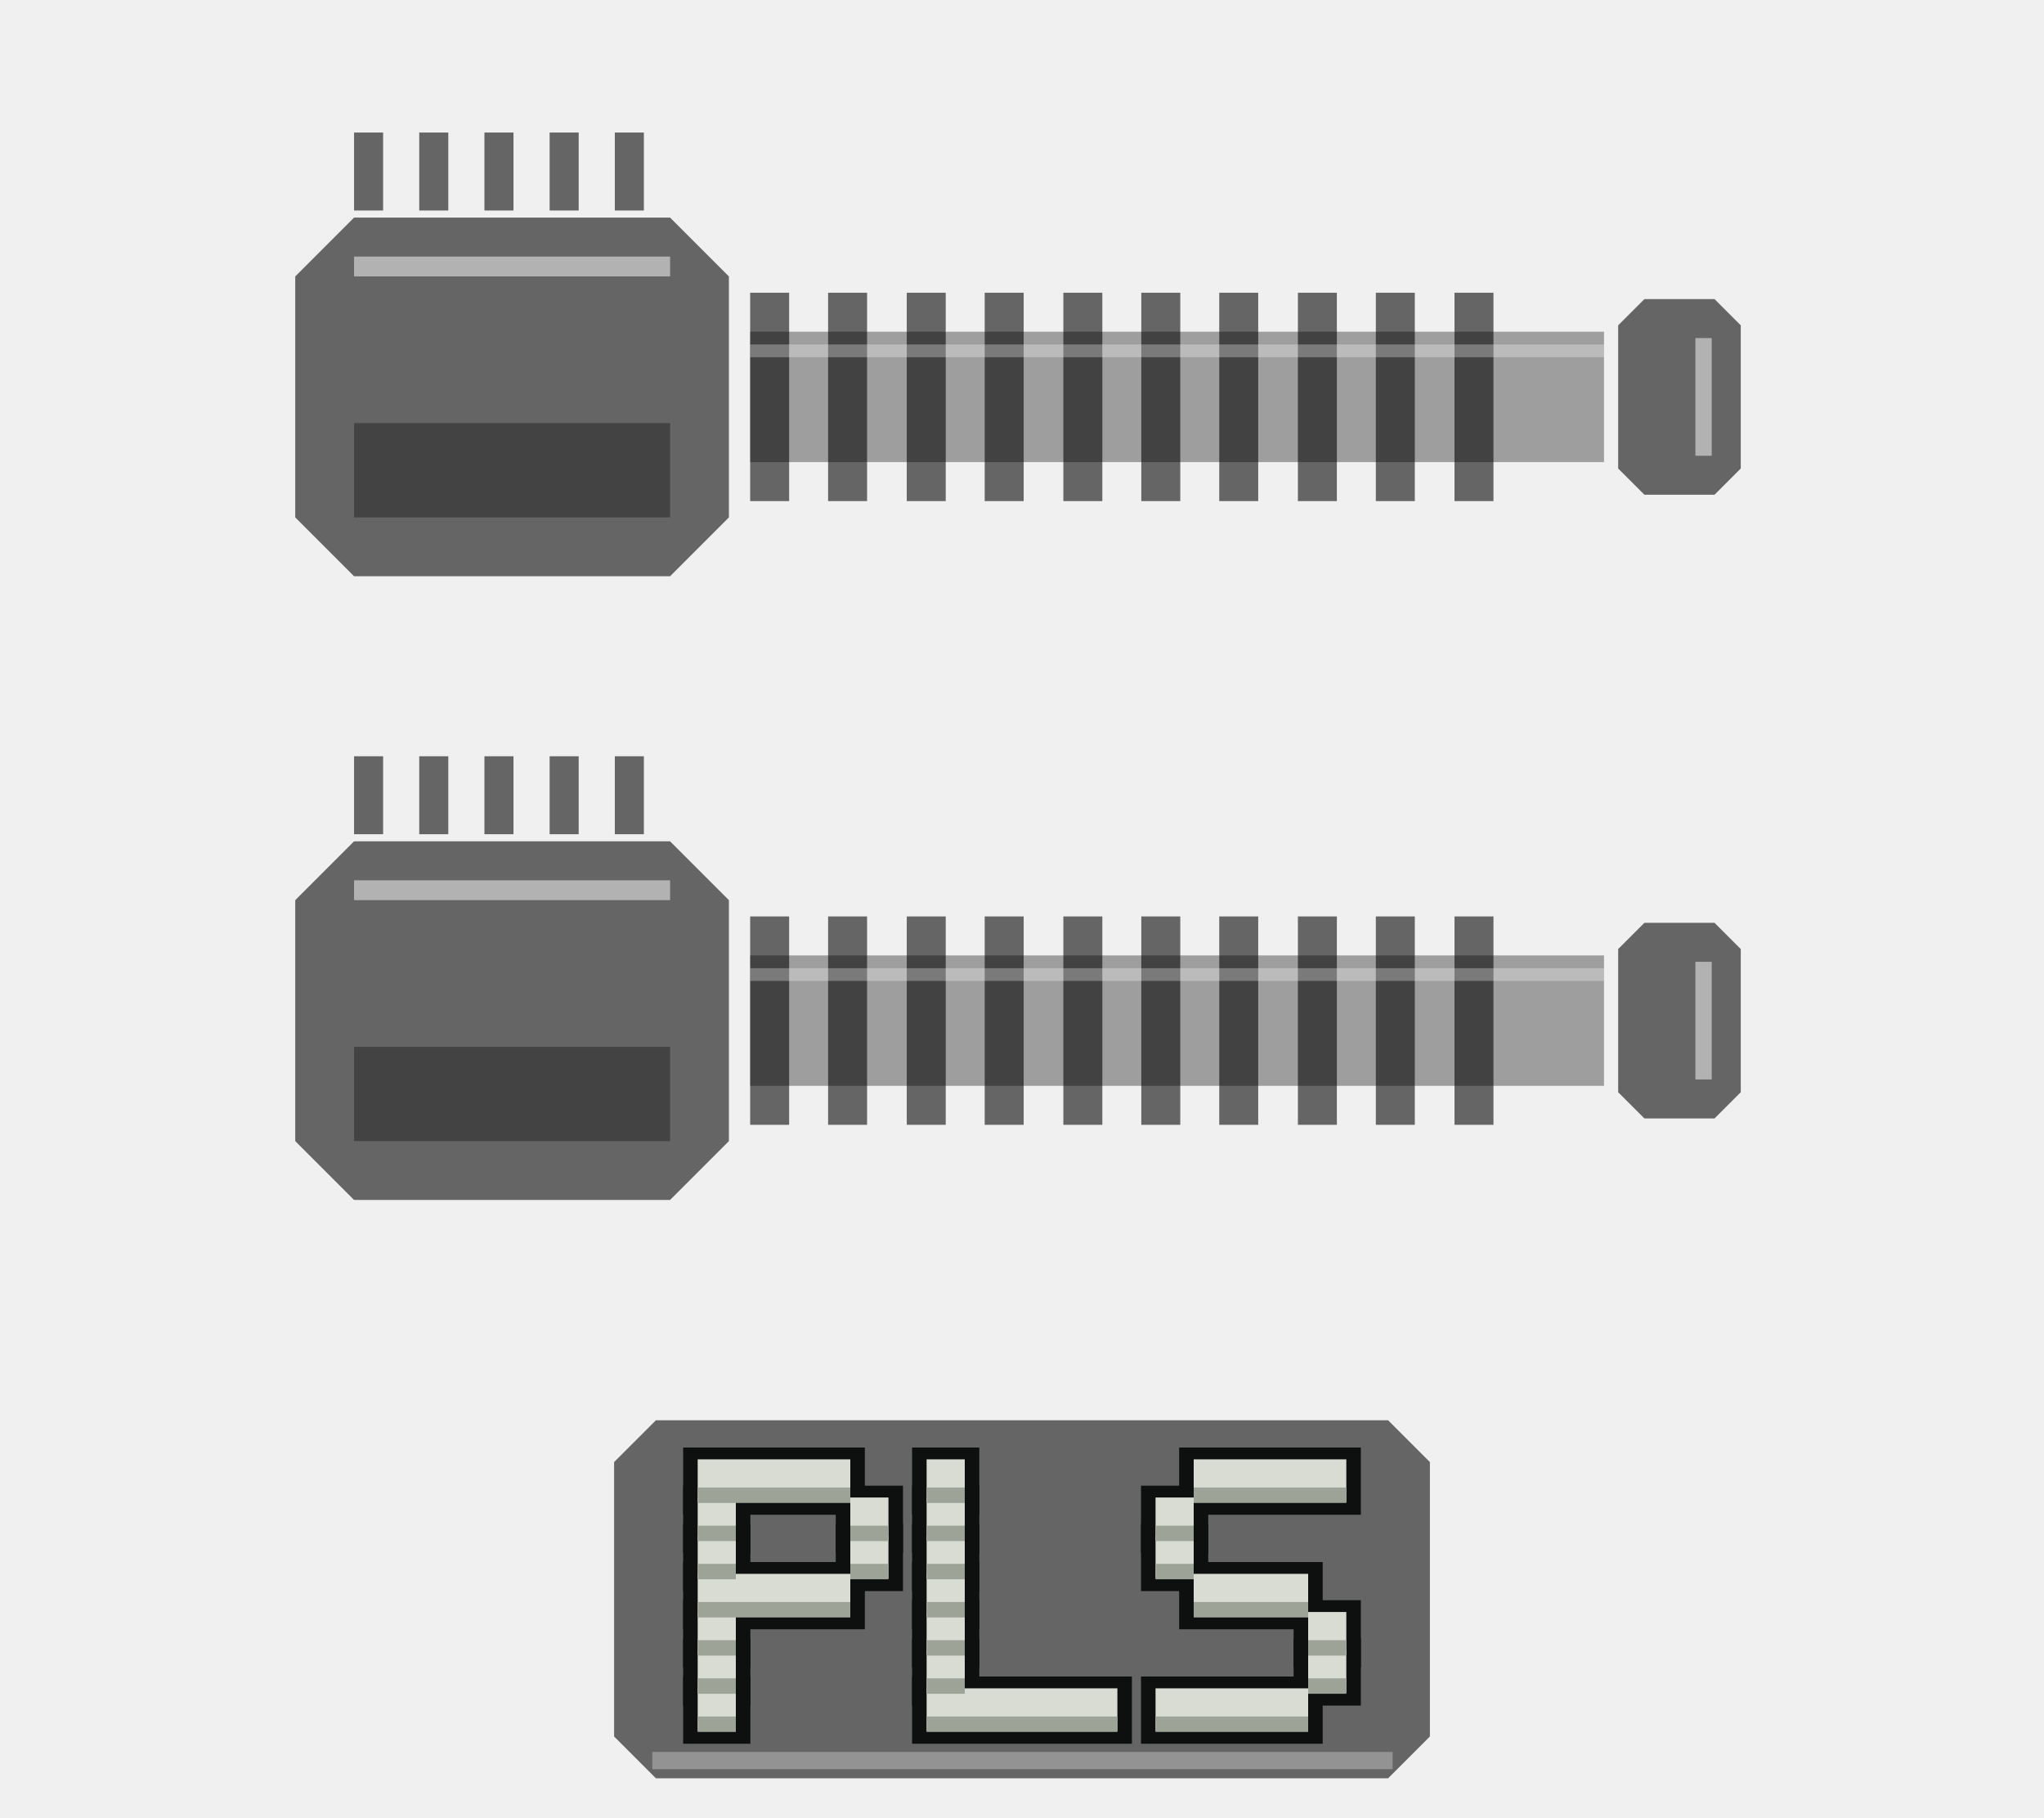
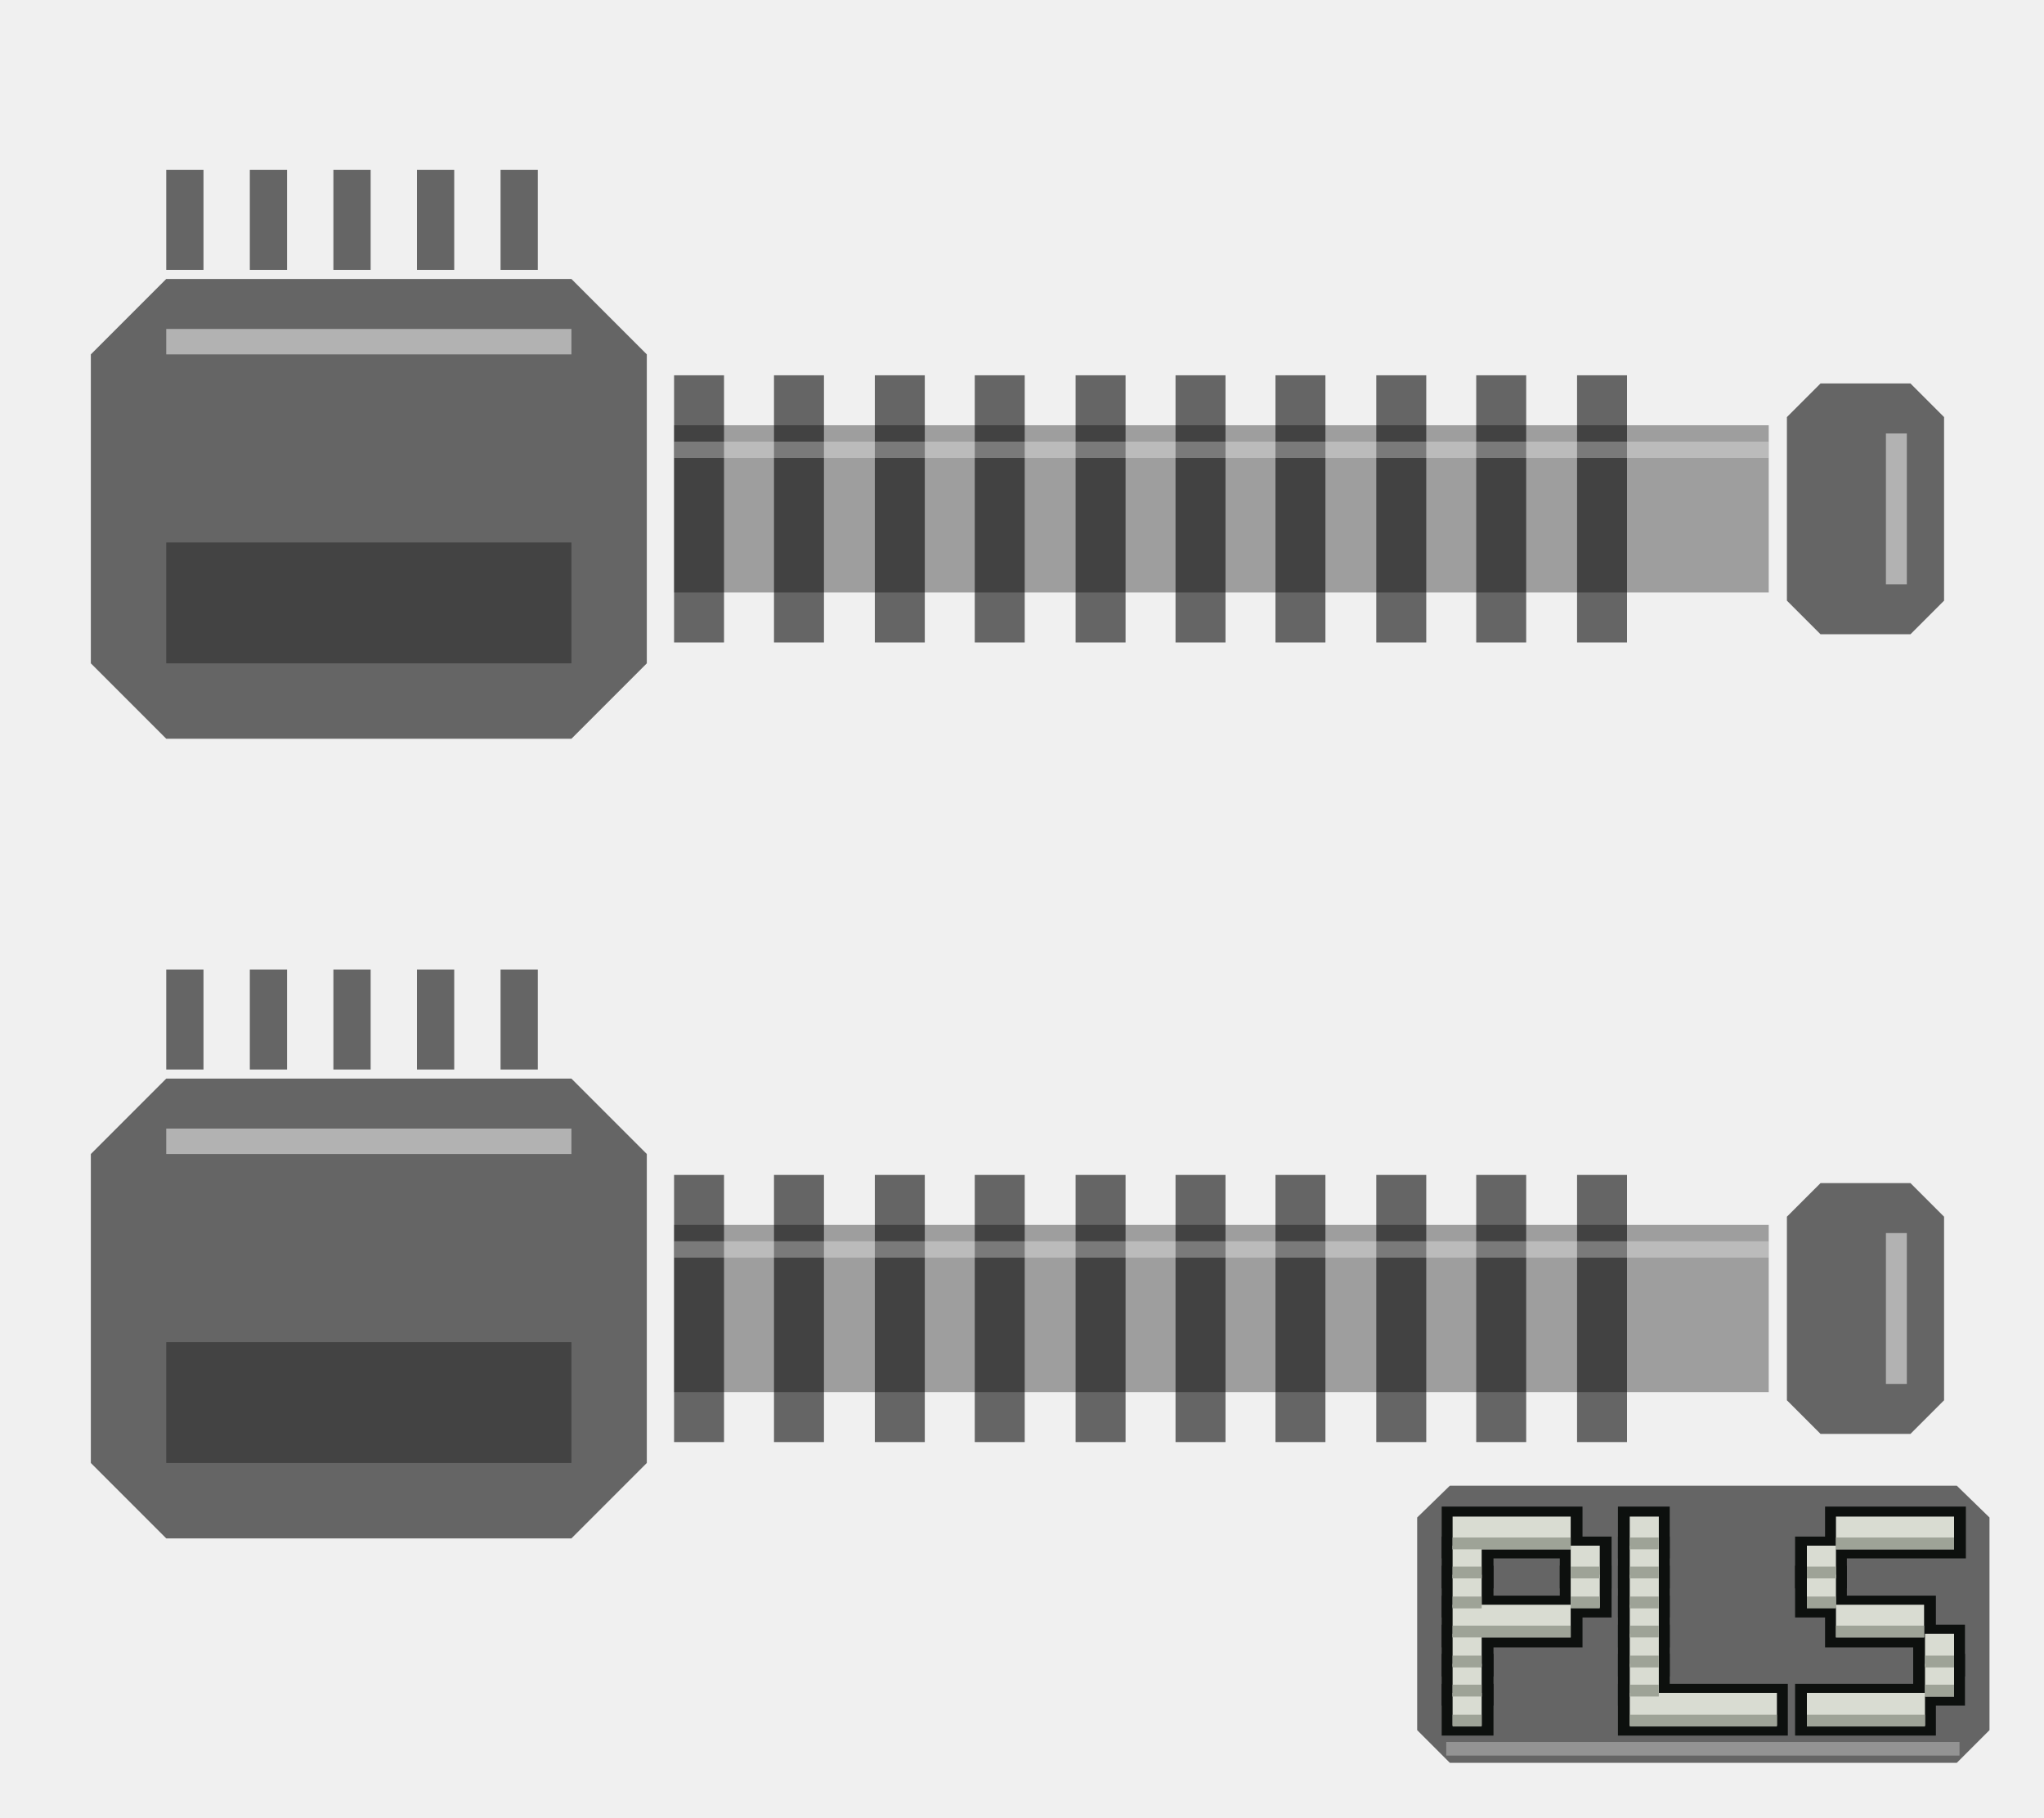
<svg xmlns="http://www.w3.org/2000/svg" viewBox="0 0 225 200">
-   <g transform="translate(24.7 0) scale(0.78)">
-     <polygon points="18.3,30.7 62.9,30.7 71.2,39 71.2,73 62.9,81.3 18.3,81.3 10,73 10,39" fill="#000000" fill-opacity="0.58" />
-     <rect x="18.3" y="18.7" width="4.1" height="11" fill="#000000" fill-opacity="0.58" />
-     <rect x="27.5" y="18.7" width="4.1" height="11" fill="#000000" fill-opacity="0.58" />
-     <rect x="36.7" y="18.7" width="4.1" height="11" fill="#000000" fill-opacity="0.58" />
-     <rect x="45.9" y="18.7" width="4.1" height="11" fill="#000000" fill-opacity="0.58" />
-     <rect x="55.1" y="18.7" width="4.1" height="11" fill="#000000" fill-opacity="0.58" />
-     <rect x="18.3" y="36.2" width="44.6" height="2.8" fill="#ffffff" fill-opacity="0.5" />
-     <rect x="18.3" y="59.7" width="44.6" height="13.3" fill="#000000" fill-opacity="0.34" />
-     <rect x="74.2" y="46.8" width="120.5" height="18.4" fill="#000000" fill-opacity="0.34" />
-     <rect x="74.2" y="41.3" width="5.5" height="29.4" fill="#000000" fill-opacity="0.58" />
-     <rect x="85.2" y="41.3" width="5.5" height="29.4" fill="#000000" fill-opacity="0.58" />
-     <rect x="96.3" y="41.3" width="5.5" height="29.4" fill="#000000" fill-opacity="0.58" />
-     <rect x="107.3" y="41.3" width="5.5" height="29.4" fill="#000000" fill-opacity="0.58" />
-     <rect x="118.4" y="41.3" width="5.5" height="29.4" fill="#000000" fill-opacity="0.58" />
-     <rect x="129.4" y="41.3" width="5.5" height="29.4" fill="#000000" fill-opacity="0.58" />
-     <rect x="140.4" y="41.3" width="5.5" height="29.4" fill="#000000" fill-opacity="0.58" />
-     <rect x="151.5" y="41.3" width="5.5" height="29.4" fill="#000000" fill-opacity="0.58" />
-     <rect x="162.5" y="41.3" width="5.5" height="29.4" fill="#000000" fill-opacity="0.58" />
-     <rect x="173.6" y="41.3" width="5.5" height="29.4" fill="#000000" fill-opacity="0.58" />
-     <rect x="74.2" y="48.6" width="120.5" height="1.8" fill="#ffffff" fill-opacity="0.3" />
-     <polygon points="200.4,42.2 210.3,42.2 214,45.9 214,66.1 210.3,69.8 200.4,69.8 196.7,66.1 196.7,45.9" fill="#000000" fill-opacity="0.58" />
-     <rect x="207.6" y="47.7" width="2.3" height="16.6" fill="#ffffff" fill-opacity="0.5" />
-     <polygon points="18.3,118.7 62.9,118.7 71.2,127 71.2,161 62.9,169.3 18.3,169.3 10,161 10,127" fill="#000000" fill-opacity="0.58" />
-     <rect x="18.3" y="106.7" width="4.1" height="11" fill="#000000" fill-opacity="0.58" />
-     <rect x="27.5" y="106.7" width="4.1" height="11" fill="#000000" fill-opacity="0.58" />
-     <rect x="36.7" y="106.7" width="4.1" height="11" fill="#000000" fill-opacity="0.58" />
-     <rect x="45.9" y="106.7" width="4.1" height="11" fill="#000000" fill-opacity="0.58" />
-     <rect x="55.1" y="106.7" width="4.1" height="11" fill="#000000" fill-opacity="0.58" />
-     <rect x="18.3" y="124.2" width="44.6" height="2.8" fill="#ffffff" fill-opacity="0.5" />
-     <rect x="18.3" y="147.7" width="44.6" height="13.3" fill="#000000" fill-opacity="0.34" />
-     <rect x="74.2" y="134.8" width="120.5" height="18.4" fill="#000000" fill-opacity="0.34" />
-     <rect x="74.2" y="129.3" width="5.5" height="29.4" fill="#000000" fill-opacity="0.58" />
-     <rect x="85.2" y="129.3" width="5.5" height="29.4" fill="#000000" fill-opacity="0.58" />
-     <rect x="96.3" y="129.3" width="5.5" height="29.4" fill="#000000" fill-opacity="0.58" />
-     <rect x="107.3" y="129.3" width="5.5" height="29.4" fill="#000000" fill-opacity="0.58" />
-     <rect x="118.4" y="129.3" width="5.5" height="29.4" fill="#000000" fill-opacity="0.58" />
-     <rect x="129.4" y="129.3" width="5.5" height="29.4" fill="#000000" fill-opacity="0.58" />
-     <rect x="140.4" y="129.3" width="5.5" height="29.4" fill="#000000" fill-opacity="0.58" />
-     <rect x="151.5" y="129.3" width="5.5" height="29.4" fill="#000000" fill-opacity="0.58" />
-     <rect x="162.5" y="129.3" width="5.5" height="29.4" fill="#000000" fill-opacity="0.58" />
-     <rect x="173.6" y="129.3" width="5.5" height="29.4" fill="#000000" fill-opacity="0.58" />
-     <rect x="74.2" y="136.6" width="120.5" height="1.8" fill="#ffffff" fill-opacity="0.3" />
-     <polygon points="200.4,130.2 210.3,130.2 214,133.9 214,154.1 210.3,157.8 200.4,157.8 196.7,154.1 196.7,133.9" fill="#000000" fill-opacity="0.58" />
-     <rect x="207.6" y="135.7" width="2.3" height="16.6" fill="#ffffff" fill-opacity="0.5" />
-   </g>
-   <polygon points="72.2,156.3 152.8,156.3 157.4,160.9 157.4,191.1 152.8,195.7 72.2,195.7 67.6,191.1 67.6,160.9" fill="#000000" fill-opacity="0.58" />
-   <rect x="71.8" y="192.8" width="81.5" height="1.9" fill="#ffffff" fill-opacity="0.3" />
-   <rect x="75.2" y="159.3" width="20" height="7.4" fill="#0d100e" />
-   <rect x="75.2" y="163.5" width="7.4" height="7.4" fill="#0d100e" />
-   <rect x="92" y="163.5" width="7.4" height="7.4" fill="#0d100e" />
-   <rect x="75.2" y="167.7" width="7.4" height="7.4" fill="#0d100e" />
-   <rect x="92" y="167.7" width="7.4" height="7.4" fill="#0d100e" />
-   <rect x="75.2" y="171.9" width="20" height="7.4" fill="#0d100e" />
-   <rect x="75.2" y="176.1" width="7.4" height="7.4" fill="#0d100e" />
-   <rect x="75.2" y="180.3" width="7.4" height="7.4" fill="#0d100e" />
-   <rect x="75.2" y="184.5" width="7.4" height="7.4" fill="#0d100e" />
-   <rect x="100.4" y="159.3" width="7.4" height="7.4" fill="#0d100e" />
-   <rect x="100.4" y="163.5" width="7.4" height="7.4" fill="#0d100e" />
-   <rect x="100.4" y="167.7" width="7.4" height="7.4" fill="#0d100e" />
-   <rect x="100.4" y="171.9" width="7.4" height="7.4" fill="#0d100e" />
-   <rect x="100.4" y="176.1" width="7.4" height="7.4" fill="#0d100e" />
-   <rect x="100.4" y="180.3" width="7.4" height="7.4" fill="#0d100e" />
-   <rect x="100.4" y="184.5" width="24.2" height="7.4" fill="#0d100e" />
-   <rect x="129.8" y="159.3" width="20" height="7.4" fill="#0d100e" />
-   <rect x="125.6" y="163.5" width="7.4" height="7.4" fill="#0d100e" />
-   <rect x="125.6" y="167.7" width="7.4" height="7.4" fill="#0d100e" />
-   <rect x="129.8" y="171.9" width="15.8" height="7.4" fill="#0d100e" />
-   <rect x="142.4" y="176.1" width="7.4" height="7.4" fill="#0d100e" />
-   <rect x="142.4" y="180.3" width="7.4" height="7.4" fill="#0d100e" />
-   <rect x="125.6" y="184.5" width="20" height="7.4" fill="#0d100e" />
-   <rect x="76.8" y="160.6" width="16.8" height="4.7" fill="#d9dcd2" />
-   <rect x="76.8" y="164.8" width="4.2" height="4.7" fill="#d9dcd2" />
-   <rect x="93.6" y="164.8" width="4.2" height="4.7" fill="#d9dcd2" />
-   <rect x="76.8" y="169" width="4.2" height="4.7" fill="#d9dcd2" />
-   <rect x="93.6" y="169" width="4.2" height="4.7" fill="#d9dcd2" />
-   <rect x="76.8" y="173.2" width="16.8" height="4.7" fill="#d9dcd2" />
-   <rect x="76.8" y="177.4" width="4.2" height="4.7" fill="#d9dcd2" />
-   <rect x="76.8" y="181.6" width="4.2" height="4.7" fill="#d9dcd2" />
-   <rect x="76.8" y="185.8" width="4.2" height="4.7" fill="#d9dcd2" />
-   <rect x="102" y="160.6" width="4.2" height="4.7" fill="#d9dcd2" />
-   <rect x="102" y="164.8" width="4.2" height="4.7" fill="#d9dcd2" />
-   <rect x="102" y="169" width="4.2" height="4.7" fill="#d9dcd2" />
-   <rect x="102" y="173.2" width="4.2" height="4.7" fill="#d9dcd2" />
-   <rect x="102" y="177.4" width="4.2" height="4.7" fill="#d9dcd2" />
-   <rect x="102" y="181.6" width="4.2" height="4.7" fill="#d9dcd2" />
-   <rect x="102" y="185.8" width="21" height="4.7" fill="#d9dcd2" />
-   <rect x="131.4" y="160.6" width="16.8" height="4.7" fill="#d9dcd2" />
-   <rect x="127.2" y="164.8" width="4.2" height="4.7" fill="#d9dcd2" />
-   <rect x="127.2" y="169" width="4.2" height="4.7" fill="#d9dcd2" />
-   <rect x="131.4" y="173.2" width="12.6" height="4.7" fill="#d9dcd2" />
-   <rect x="144" y="177.4" width="4.2" height="4.7" fill="#d9dcd2" />
-   <rect x="144" y="181.6" width="4.2" height="4.7" fill="#d9dcd2" />
-   <rect x="127.2" y="185.8" width="16.8" height="4.7" fill="#d9dcd2" />
-   <rect x="76.8" y="163.7" width="16.8" height="1.7" fill="#9ea397" />
-   <rect x="76.8" y="167.9" width="4.2" height="1.7" fill="#9ea397" />
-   <rect x="93.6" y="167.9" width="4.2" height="1.7" fill="#9ea397" />
-   <rect x="76.8" y="172.1" width="4.2" height="1.7" fill="#9ea397" />
-   <rect x="93.6" y="172.1" width="4.2" height="1.7" fill="#9ea397" />
-   <rect x="76.8" y="176.3" width="16.8" height="1.7" fill="#9ea397" />
-   <rect x="76.8" y="180.5" width="4.2" height="1.7" fill="#9ea397" />
-   <rect x="76.8" y="184.7" width="4.2" height="1.7" fill="#9ea397" />
-   <rect x="76.8" y="188.9" width="4.2" height="1.7" fill="#9ea397" />
-   <rect x="102" y="163.7" width="4.2" height="1.7" fill="#9ea397" />
-   <rect x="102" y="167.9" width="4.2" height="1.7" fill="#9ea397" />
-   <rect x="102" y="172.1" width="4.2" height="1.7" fill="#9ea397" />
-   <rect x="102" y="176.3" width="4.2" height="1.7" fill="#9ea397" />
-   <rect x="102" y="180.5" width="4.2" height="1.7" fill="#9ea397" />
-   <rect x="102" y="184.7" width="4.2" height="1.7" fill="#9ea397" />
-   <rect x="102" y="188.9" width="21" height="1.7" fill="#9ea397" />
-   <rect x="131.4" y="163.7" width="16.8" height="1.7" fill="#9ea397" />
-   <rect x="127.2" y="167.9" width="4.2" height="1.7" fill="#9ea397" />
-   <rect x="127.2" y="172.1" width="4.2" height="1.7" fill="#9ea397" />
-   <rect x="131.4" y="176.3" width="12.6" height="1.7" fill="#9ea397" />
-   <rect x="144" y="180.5" width="4.2" height="1.7" fill="#9ea397" />
-   <rect x="144" y="184.7" width="4.2" height="1.7" fill="#9ea397" />
-   <rect x="127.2" y="188.9" width="16.8" height="1.7" fill="#9ea397" />
+   <polygon points="18.3,30.7 62.9,30.7 71.2,39 71.2,73 62.9,81.3 18.3,81.3 10,73 10,39" fill="#000000" fill-opacity="0.58" />
+   <rect x="18.3" y="18.7" width="4.1" height="11" fill="#000000" fill-opacity="0.58" />
+   <rect x="27.5" y="18.7" width="4.1" height="11" fill="#000000" fill-opacity="0.58" />
+   <rect x="36.7" y="18.7" width="4.1" height="11" fill="#000000" fill-opacity="0.58" />
+   <rect x="45.9" y="18.7" width="4.1" height="11" fill="#000000" fill-opacity="0.58" />
+   <rect x="55.1" y="18.7" width="4.1" height="11" fill="#000000" fill-opacity="0.58" />
+   <rect x="18.3" y="36.2" width="44.6" height="2.8" fill="#ffffff" fill-opacity="0.5" />
+   <rect x="18.3" y="59.7" width="44.6" height="13.3" fill="#000000" fill-opacity="0.34" />
+   <rect x="74.2" y="46.8" width="120.5" height="18.4" fill="#000000" fill-opacity="0.34" />
+   <rect x="74.2" y="41.3" width="5.5" height="29.4" fill="#000000" fill-opacity="0.58" />
+   <rect x="85.2" y="41.3" width="5.5" height="29.4" fill="#000000" fill-opacity="0.58" />
+   <rect x="96.3" y="41.3" width="5.5" height="29.4" fill="#000000" fill-opacity="0.58" />
+   <rect x="107.3" y="41.3" width="5.5" height="29.4" fill="#000000" fill-opacity="0.58" />
+   <rect x="118.4" y="41.3" width="5.5" height="29.4" fill="#000000" fill-opacity="0.58" />
+   <rect x="129.4" y="41.3" width="5.5" height="29.4" fill="#000000" fill-opacity="0.58" />
+   <rect x="140.4" y="41.3" width="5.5" height="29.4" fill="#000000" fill-opacity="0.58" />
+   <rect x="151.5" y="41.3" width="5.5" height="29.4" fill="#000000" fill-opacity="0.58" />
+   <rect x="162.5" y="41.3" width="5.5" height="29.4" fill="#000000" fill-opacity="0.58" />
+   <rect x="173.6" y="41.3" width="5.5" height="29.4" fill="#000000" fill-opacity="0.58" />
+   <rect x="74.2" y="48.6" width="120.5" height="1.8" fill="#ffffff" fill-opacity="0.3" />
+   <polygon points="200.4,42.2 210.3,42.2 214,45.9 214,66.1 210.3,69.8 200.4,69.8 196.7,66.1 196.7,45.9" fill="#000000" fill-opacity="0.58" />
+   <rect x="207.6" y="47.7" width="2.3" height="16.6" fill="#ffffff" fill-opacity="0.5" />
+   <polygon points="18.3,118.7 62.9,118.7 71.2,127 71.2,161 62.9,169.3 18.3,169.3 10,161 10,127" fill="#000000" fill-opacity="0.58" />
+   <rect x="18.3" y="106.7" width="4.1" height="11" fill="#000000" fill-opacity="0.58" />
+   <rect x="27.5" y="106.7" width="4.1" height="11" fill="#000000" fill-opacity="0.58" />
+   <rect x="36.7" y="106.7" width="4.1" height="11" fill="#000000" fill-opacity="0.58" />
+   <rect x="45.9" y="106.7" width="4.1" height="11" fill="#000000" fill-opacity="0.58" />
+   <rect x="55.1" y="106.7" width="4.1" height="11" fill="#000000" fill-opacity="0.58" />
+   <rect x="18.3" y="124.2" width="44.6" height="2.8" fill="#ffffff" fill-opacity="0.5" />
+   <rect x="18.3" y="147.7" width="44.6" height="13.3" fill="#000000" fill-opacity="0.34" />
+   <rect x="74.2" y="134.8" width="120.5" height="18.4" fill="#000000" fill-opacity="0.34" />
+   <rect x="74.2" y="129.3" width="5.5" height="29.4" fill="#000000" fill-opacity="0.58" />
+   <rect x="85.2" y="129.3" width="5.5" height="29.4" fill="#000000" fill-opacity="0.58" />
+   <rect x="96.3" y="129.3" width="5.5" height="29.4" fill="#000000" fill-opacity="0.58" />
+   <rect x="107.3" y="129.3" width="5.5" height="29.4" fill="#000000" fill-opacity="0.58" />
+   <rect x="118.4" y="129.3" width="5.5" height="29.4" fill="#000000" fill-opacity="0.58" />
+   <rect x="129.4" y="129.3" width="5.5" height="29.4" fill="#000000" fill-opacity="0.58" />
+   <rect x="140.4" y="129.3" width="5.5" height="29.4" fill="#000000" fill-opacity="0.58" />
+   <rect x="151.5" y="129.3" width="5.5" height="29.4" fill="#000000" fill-opacity="0.58" />
+   <rect x="162.5" y="129.3" width="5.5" height="29.4" fill="#000000" fill-opacity="0.58" />
+   <rect x="173.6" y="129.3" width="5.5" height="29.4" fill="#000000" fill-opacity="0.58" />
+   <rect x="74.2" y="136.6" width="120.5" height="1.8" fill="#ffffff" fill-opacity="0.3" />
+   <polygon points="200.4,130.2 210.3,130.2 214,133.9 214,154.1 210.3,157.8 200.4,157.8 196.7,154.1 196.7,133.9" fill="#000000" fill-opacity="0.58" />
+   <rect x="207.6" y="135.7" width="2.3" height="16.6" fill="#ffffff" fill-opacity="0.5" />
+   <polygon points="159.6,163.5 215.4,163.5 219,167 219,190.4 215.4,194 159.6,194 156,190.4 156,167" fill="#000000" fill-opacity="0.58" />
+   <rect x="159.2" y="191.7" width="56.5" height="1.5" fill="#ffffff" fill-opacity="0.3" />
+   <rect x="158.7" y="165.8" width="15.5" height="5.7" fill="#0d100e" />
+   <rect x="158.7" y="169.1" width="5.7" height="5.7" fill="#0d100e" />
+   <rect x="171.7" y="169.1" width="5.7" height="5.7" fill="#0d100e" />
+   <rect x="158.7" y="172.3" width="5.7" height="5.7" fill="#0d100e" />
+   <rect x="171.7" y="172.3" width="5.7" height="5.7" fill="#0d100e" />
+   <rect x="158.7" y="175.6" width="15.5" height="5.7" fill="#0d100e" />
+   <rect x="158.7" y="178.8" width="5.7" height="5.7" fill="#0d100e" />
+   <rect x="158.7" y="182" width="5.7" height="5.7" fill="#0d100e" />
+   <rect x="158.7" y="185.3" width="5.7" height="5.7" fill="#0d100e" />
+   <rect x="178.1" y="165.8" width="5.7" height="5.7" fill="#0d100e" />
+   <rect x="178.1" y="169.1" width="5.7" height="5.7" fill="#0d100e" />
+   <rect x="178.1" y="172.3" width="5.7" height="5.7" fill="#0d100e" />
+   <rect x="178.1" y="175.6" width="5.7" height="5.7" fill="#0d100e" />
+   <rect x="178.1" y="178.8" width="5.7" height="5.7" fill="#0d100e" />
+   <rect x="178.1" y="182" width="5.7" height="5.7" fill="#0d100e" />
+   <rect x="178.1" y="185.3" width="18.7" height="5.7" fill="#0d100e" />
+   <rect x="200.9" y="165.8" width="15.5" height="5.7" fill="#0d100e" />
+   <rect x="197.6" y="169.1" width="5.7" height="5.7" fill="#0d100e" />
+   <rect x="197.6" y="172.3" width="5.7" height="5.7" fill="#0d100e" />
+   <rect x="200.9" y="175.6" width="12.2" height="5.7" fill="#0d100e" />
+   <rect x="210.6" y="178.8" width="5.7" height="5.7" fill="#0d100e" />
+   <rect x="210.6" y="182" width="5.7" height="5.7" fill="#0d100e" />
+   <rect x="197.6" y="185.3" width="15.5" height="5.7" fill="#0d100e" />
+   <rect x="159.9" y="166.9" width="13" height="3.6" fill="#d9dcd2" />
+   <rect x="159.9" y="170.1" width="3.2" height="3.6" fill="#d9dcd2" />
+   <rect x="172.9" y="170.1" width="3.2" height="3.6" fill="#d9dcd2" />
+   <rect x="159.9" y="173.3" width="3.2" height="3.6" fill="#d9dcd2" />
+   <rect x="172.9" y="173.3" width="3.2" height="3.6" fill="#d9dcd2" />
+   <rect x="159.9" y="176.6" width="13" height="3.6" fill="#d9dcd2" />
+   <rect x="159.9" y="179.8" width="3.2" height="3.6" fill="#d9dcd2" />
+   <rect x="159.9" y="183.1" width="3.2" height="3.6" fill="#d9dcd2" />
+   <rect x="159.9" y="186.3" width="3.2" height="3.6" fill="#d9dcd2" />
+   <rect x="179.4" y="166.9" width="3.2" height="3.6" fill="#d9dcd2" />
+   <rect x="179.4" y="170.1" width="3.2" height="3.6" fill="#d9dcd2" />
+   <rect x="179.4" y="173.3" width="3.2" height="3.6" fill="#d9dcd2" />
+   <rect x="179.4" y="176.6" width="3.2" height="3.6" fill="#d9dcd2" />
+   <rect x="179.4" y="179.8" width="3.2" height="3.6" fill="#d9dcd2" />
+   <rect x="179.4" y="183.1" width="3.2" height="3.6" fill="#d9dcd2" />
+   <rect x="179.4" y="186.3" width="16.2" height="3.6" fill="#d9dcd2" />
+   <rect x="202.1" y="166.9" width="13" height="3.6" fill="#d9dcd2" />
+   <rect x="198.9" y="170.1" width="3.2" height="3.6" fill="#d9dcd2" />
+   <rect x="198.9" y="173.3" width="3.2" height="3.6" fill="#d9dcd2" />
+   <rect x="202.1" y="176.6" width="9.7" height="3.6" fill="#d9dcd2" />
+   <rect x="211.9" y="179.8" width="3.2" height="3.6" fill="#d9dcd2" />
+   <rect x="211.9" y="183.1" width="3.2" height="3.6" fill="#d9dcd2" />
+   <rect x="198.9" y="186.3" width="13" height="3.6" fill="#d9dcd2" />
+   <rect x="159.9" y="169.2" width="13" height="1.3" fill="#9ea397" />
+   <rect x="159.9" y="172.4" width="3.2" height="1.3" fill="#9ea397" />
+   <rect x="172.9" y="172.4" width="3.2" height="1.3" fill="#9ea397" />
+   <rect x="159.9" y="175.7" width="3.2" height="1.3" fill="#9ea397" />
+   <rect x="172.9" y="175.7" width="3.2" height="1.3" fill="#9ea397" />
+   <rect x="159.9" y="178.9" width="13" height="1.3" fill="#9ea397" />
+   <rect x="159.9" y="182.2" width="3.2" height="1.3" fill="#9ea397" />
+   <rect x="159.9" y="185.4" width="3.2" height="1.3" fill="#9ea397" />
+   <rect x="159.9" y="188.7" width="3.2" height="1.3" fill="#9ea397" />
+   <rect x="179.4" y="169.2" width="3.2" height="1.3" fill="#9ea397" />
+   <rect x="179.4" y="172.4" width="3.2" height="1.3" fill="#9ea397" />
+   <rect x="179.4" y="175.7" width="3.2" height="1.3" fill="#9ea397" />
+   <rect x="179.4" y="178.9" width="3.2" height="1.3" fill="#9ea397" />
+   <rect x="179.4" y="182.2" width="3.2" height="1.3" fill="#9ea397" />
+   <rect x="179.4" y="185.4" width="3.2" height="1.3" fill="#9ea397" />
+   <rect x="179.4" y="188.7" width="16.2" height="1.3" fill="#9ea397" />
+   <rect x="202.1" y="169.2" width="13" height="1.3" fill="#9ea397" />
+   <rect x="198.9" y="172.4" width="3.2" height="1.3" fill="#9ea397" />
+   <rect x="198.9" y="175.7" width="3.2" height="1.3" fill="#9ea397" />
+   <rect x="202.1" y="178.9" width="9.7" height="1.3" fill="#9ea397" />
+   <rect x="211.9" y="182.2" width="3.2" height="1.3" fill="#9ea397" />
+   <rect x="211.9" y="185.4" width="3.2" height="1.3" fill="#9ea397" />
+   <rect x="198.9" y="188.7" width="13" height="1.3" fill="#9ea397" />
</svg>
